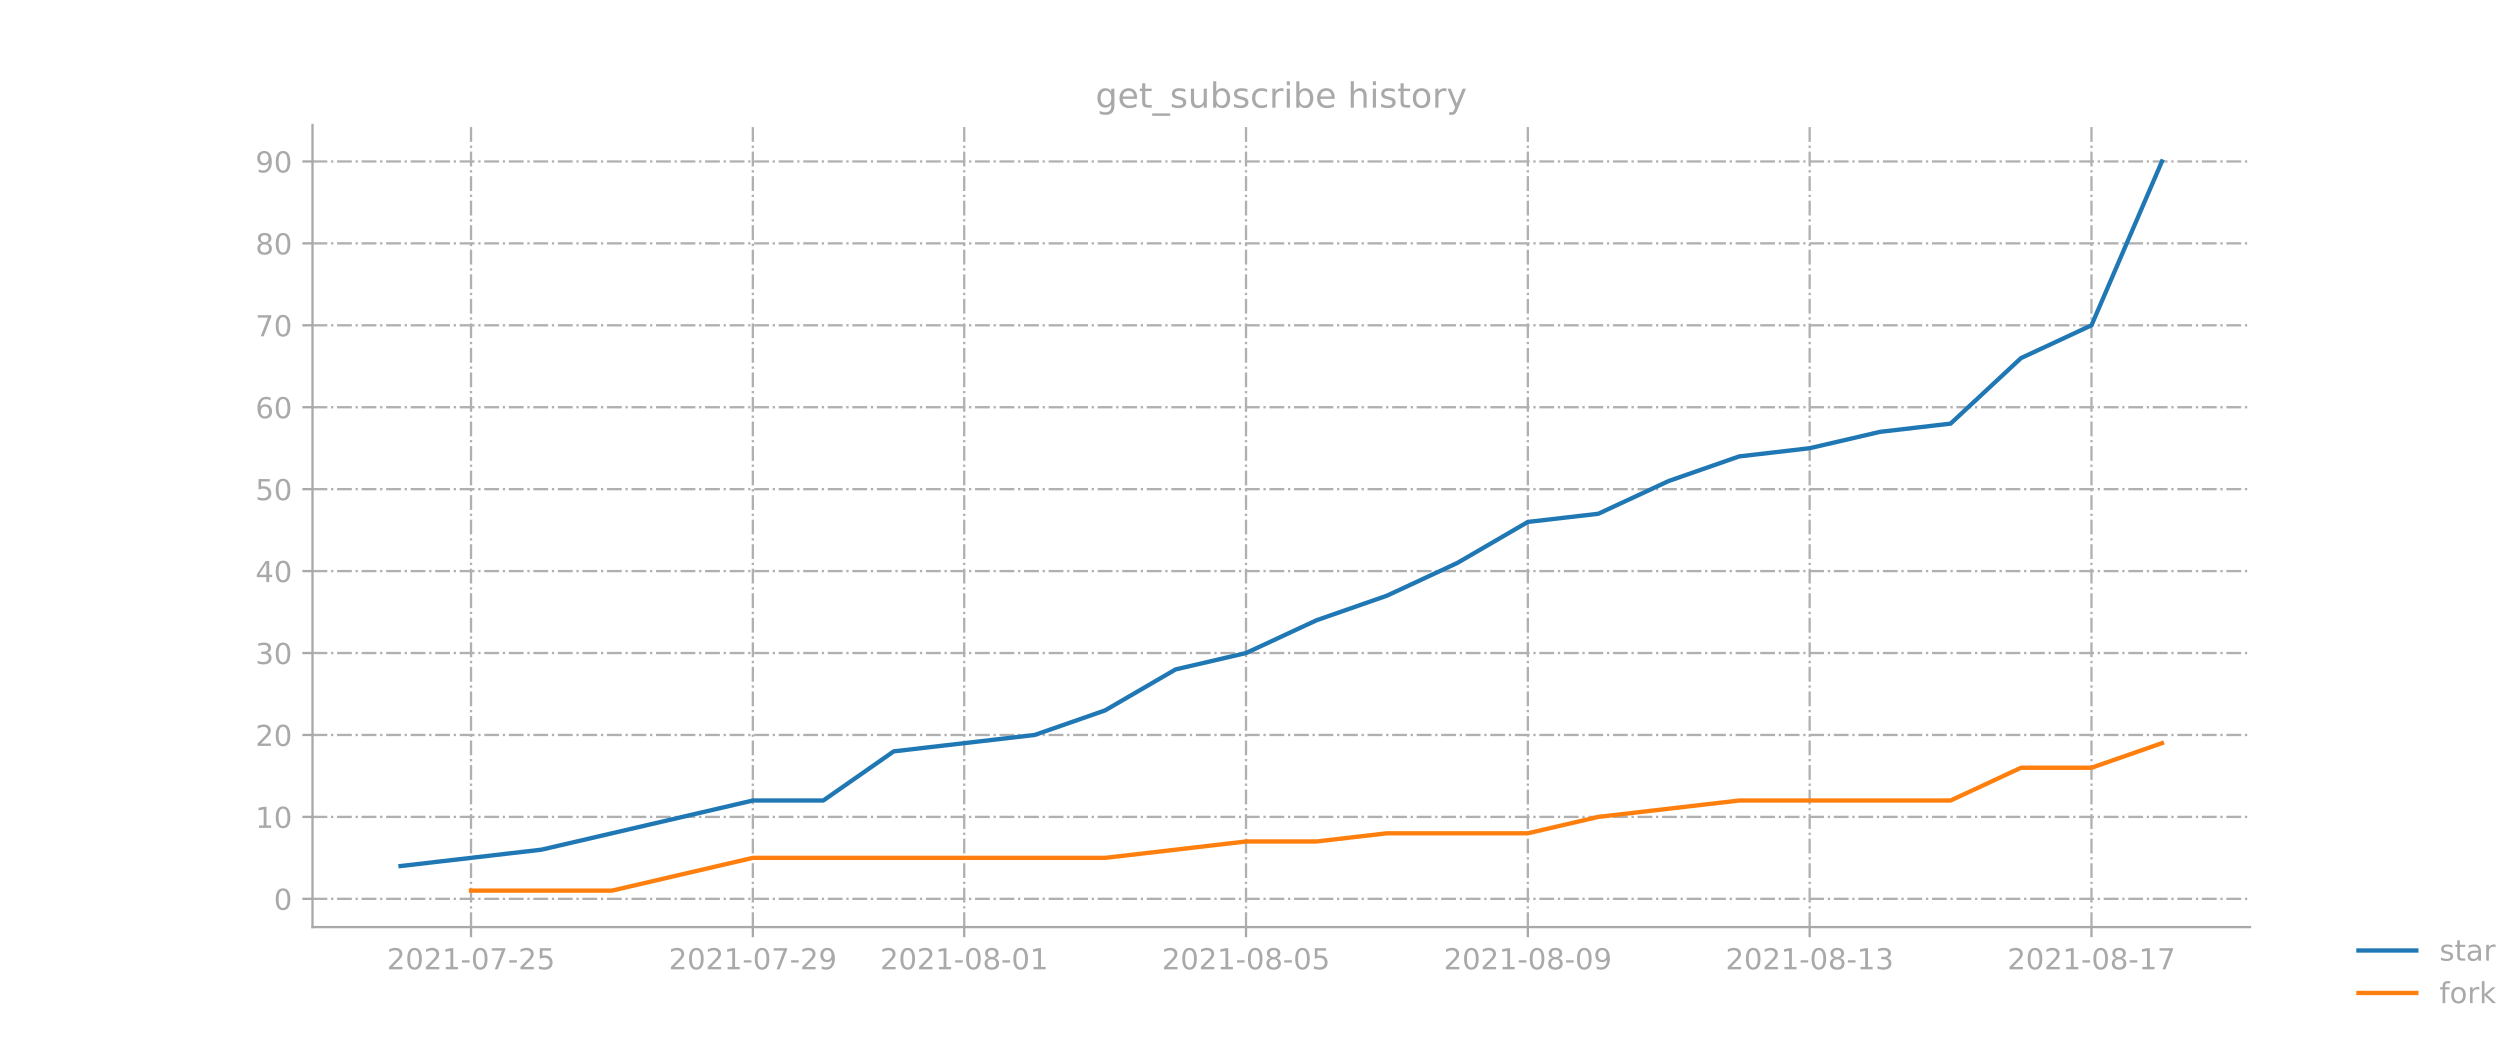
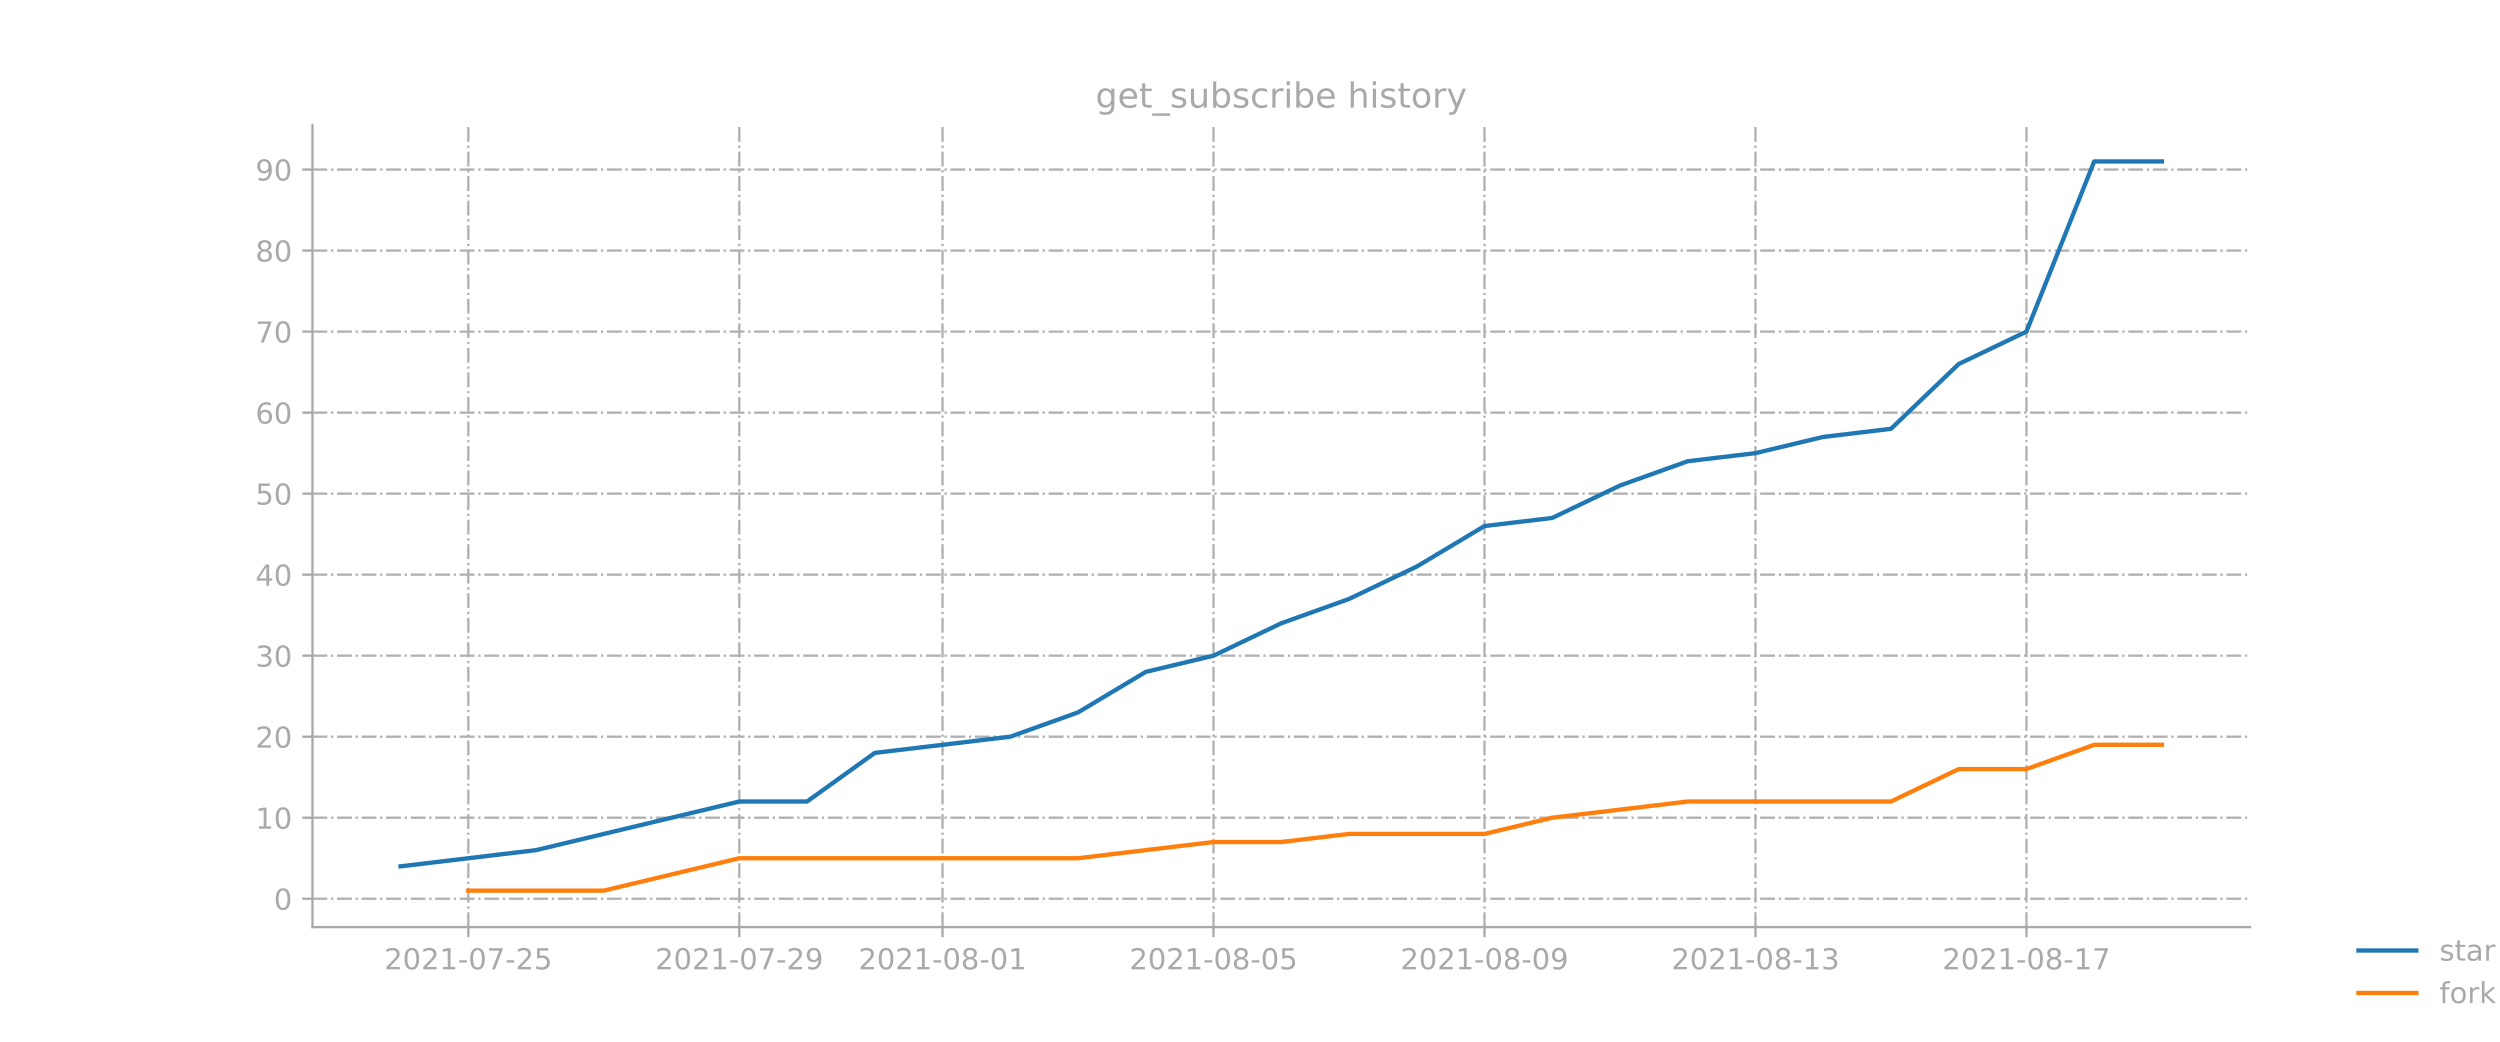
<svg xmlns="http://www.w3.org/2000/svg" xmlns:xlink="http://www.w3.org/1999/xlink" height="360pt" version="1.1" viewBox="0 0 864 360" width="864pt">
  <defs>
    <style type="text/css">*{stroke-linecap:butt;stroke-linejoin:round;}</style>
  </defs>
  <g id="figure_1">
    <g id="patch_1">
      <path d="M 0 360  L 864 360  L 864 0  L 0 0  z " style="fill:none;opacity:0;" />
    </g>
    <g id="axes_1">
      <g id="patch_2">
        <path d="M 108 320.4  L 777.6 320.4  L 777.6 43.2  L 108 43.2  z " style="fill:none;opacity:0;" />
      </g>
      <g id="matplotlib.axis_1">
        <g id="xtick_1">
          <g id="line2d_1">
-             <path clip-path="url(#p28d7fc9096)" d="M 162.785 320.4  L 162.785 43.2  " style="fill:none;stroke:#b0b0b0;stroke-dasharray:5.12,1.28,0.8,1.28;stroke-dashoffset:0;stroke-width:0.8;" />
+             <path clip-path="url(#pfd095e3fa7)" d="M 161.849 320.4  L 161.849 43.2  " style="fill:none;stroke:#b0b0b0;stroke-dasharray:5.12,1.28,0.8,1.28;stroke-dashoffset:0;stroke-width:0.8;" />
          </g>
          <g id="line2d_2">
            <defs>
-               <path d="M 0 0  L 0 3.5  " id="mc73b1f14db" style="stroke:#a9a9a9;stroke-width:0.8;" />
+               <path d="M 0 0  L 0 3.5  " id="m94b9dfa6f6" style="stroke:#a9a9a9;stroke-width:0.8;" />
            </defs>
            <g>
-               <use style="fill:#a9a9a9;stroke:#a9a9a9;stroke-width:0.8;" x="162.785" xlink:href="#mc73b1f14db" y="320.4" />
+               <use style="fill:#a9a9a9;stroke:#a9a9a9;stroke-width:0.8;" x="161.849" xlink:href="#m94b9dfa6f6" y="320.4" />
            </g>
          </g>
          <g id="text_1">
-             <g style="fill:#a9a9a9;" transform="translate(133.7276 334.9984)scale(0.1 -0.1)">
+             <g style="fill:#a9a9a9;" transform="translate(132.7911 334.9984)scale(0.1 -0.1)">
              <defs>
                <path d="M 1228 531  L 3431 531  L 3431 0  L 469 0  L 469 531  Q 828 903 1448 1529  Q 2069 2156 2228 2338  Q 2531 2678 2651 2914  Q 2772 3150 2772 3378  Q 2772 3750 2511 3984  Q 2250 4219 1831 4219  Q 1534 4219 1204 4116  Q 875 4013 500 3803  L 500 4441  Q 881 4594 1212 4672  Q 1544 4750 1819 4750  Q 2544 4750 2975 4387  Q 3406 4025 3406 3419  Q 3406 3131 3298 2873  Q 3191 2616 2906 2266  Q 2828 2175 2409 1742  Q 1991 1309 1228 531  z " id="DejaVuSans-32" transform="scale(0.015625)" />
                <path d="M 2034 4250  Q 1547 4250 1301 3770  Q 1056 3291 1056 2328  Q 1056 1369 1301 889  Q 1547 409 2034 409  Q 2525 409 2770 889  Q 3016 1369 3016 2328  Q 3016 3291 2770 3770  Q 2525 4250 2034 4250  z M 2034 4750  Q 2819 4750 3233 4129  Q 3647 3509 3647 2328  Q 3647 1150 3233 529  Q 2819 -91 2034 -91  Q 1250 -91 836 529  Q 422 1150 422 2328  Q 422 3509 836 4129  Q 1250 4750 2034 4750  z " id="DejaVuSans-30" transform="scale(0.015625)" />
                <path d="M 794 531  L 1825 531  L 1825 4091  L 703 3866  L 703 4441  L 1819 4666  L 2450 4666  L 2450 531  L 3481 531  L 3481 0  L 794 0  L 794 531  z " id="DejaVuSans-31" transform="scale(0.015625)" />
                <path d="M 313 2009  L 1997 2009  L 1997 1497  L 313 1497  L 313 2009  z " id="DejaVuSans-2d" transform="scale(0.015625)" />
                <path d="M 525 4666  L 3525 4666  L 3525 4397  L 1831 0  L 1172 0  L 2766 4134  L 525 4134  L 525 4666  z " id="DejaVuSans-37" transform="scale(0.015625)" />
                <path d="M 691 4666  L 3169 4666  L 3169 4134  L 1269 4134  L 1269 2991  Q 1406 3038 1543 3061  Q 1681 3084 1819 3084  Q 2600 3084 3056 2656  Q 3513 2228 3513 1497  Q 3513 744 3044 326  Q 2575 -91 1722 -91  Q 1428 -91 1123 -41  Q 819 9 494 109  L 494 744  Q 775 591 1075 516  Q 1375 441 1709 441  Q 2250 441 2565 725  Q 2881 1009 2881 1497  Q 2881 1984 2565 2268  Q 2250 2553 1709 2553  Q 1456 2553 1204 2497  Q 953 2441 691 2322  L 691 4666  z " id="DejaVuSans-35" transform="scale(0.015625)" />
              </defs>
              <use xlink:href="#DejaVuSans-32" />
              <use x="63.623" xlink:href="#DejaVuSans-30" />
              <use x="127.246" xlink:href="#DejaVuSans-32" />
              <use x="190.869" xlink:href="#DejaVuSans-31" />
              <use x="254.492" xlink:href="#DejaVuSans-2d" />
              <use x="290.576" xlink:href="#DejaVuSans-30" />
              <use x="354.199" xlink:href="#DejaVuSans-37" />
              <use x="417.822" xlink:href="#DejaVuSans-2d" />
              <use x="453.906" xlink:href="#DejaVuSans-32" />
              <use x="517.529" xlink:href="#DejaVuSans-35" />
            </g>
          </g>
        </g>
        <g id="xtick_2">
          <g id="line2d_3">
-             <path clip-path="url(#p28d7fc9096)" d="M 260.182 320.4  L 260.182 43.2  " style="fill:none;stroke:#b0b0b0;stroke-dasharray:5.12,1.28,0.8,1.28;stroke-dashoffset:0;stroke-width:0.8;" />
+             <path clip-path="url(#pfd095e3fa7)" d="M 255.499 320.4  L 255.499 43.2  " style="fill:none;stroke:#b0b0b0;stroke-dasharray:5.12,1.28,0.8,1.28;stroke-dashoffset:0;stroke-width:0.8;" />
          </g>
          <g id="line2d_4">
            <g>
-               <use style="fill:#a9a9a9;stroke:#a9a9a9;stroke-width:0.8;" x="260.182" xlink:href="#mc73b1f14db" y="320.4" />
+               <use style="fill:#a9a9a9;stroke:#a9a9a9;stroke-width:0.8;" x="255.499" xlink:href="#m94b9dfa6f6" y="320.4" />
            </g>
          </g>
          <g id="text_2">
-             <g style="fill:#a9a9a9;" transform="translate(231.124 334.9984)scale(0.1 -0.1)">
+             <g style="fill:#a9a9a9;" transform="translate(226.4415 334.9984)scale(0.1 -0.1)">
              <defs>
                <path d="M 703 97  L 703 672  Q 941 559 1184 500  Q 1428 441 1663 441  Q 2288 441 2617 861  Q 2947 1281 2994 2138  Q 2813 1869 2534 1725  Q 2256 1581 1919 1581  Q 1219 1581 811 2004  Q 403 2428 403 3163  Q 403 3881 828 4315  Q 1253 4750 1959 4750  Q 2769 4750 3195 4129  Q 3622 3509 3622 2328  Q 3622 1225 3098 567  Q 2575 -91 1691 -91  Q 1453 -91 1209 -44  Q 966 3 703 97  z M 1959 2075  Q 2384 2075 2632 2365  Q 2881 2656 2881 3163  Q 2881 3666 2632 3958  Q 2384 4250 1959 4250  Q 1534 4250 1286 3958  Q 1038 3666 1038 3163  Q 1038 2656 1286 2365  Q 1534 2075 1959 2075  z " id="DejaVuSans-39" transform="scale(0.015625)" />
              </defs>
              <use xlink:href="#DejaVuSans-32" />
              <use x="63.623" xlink:href="#DejaVuSans-30" />
              <use x="127.246" xlink:href="#DejaVuSans-32" />
              <use x="190.869" xlink:href="#DejaVuSans-31" />
              <use x="254.492" xlink:href="#DejaVuSans-2d" />
              <use x="290.576" xlink:href="#DejaVuSans-30" />
              <use x="354.199" xlink:href="#DejaVuSans-37" />
              <use x="417.822" xlink:href="#DejaVuSans-2d" />
              <use x="453.906" xlink:href="#DejaVuSans-32" />
              <use x="517.529" xlink:href="#DejaVuSans-39" />
            </g>
          </g>
        </g>
        <g id="xtick_3">
          <g id="line2d_5">
-             <path clip-path="url(#p28d7fc9096)" d="M 333.229 320.4  L 333.229 43.2  " style="fill:none;stroke:#b0b0b0;stroke-dasharray:5.12,1.28,0.8,1.28;stroke-dashoffset:0;stroke-width:0.8;" />
+             <path clip-path="url(#pfd095e3fa7)" d="M 325.737 320.4  L 325.737 43.2  " style="fill:none;stroke:#b0b0b0;stroke-dasharray:5.12,1.28,0.8,1.28;stroke-dashoffset:0;stroke-width:0.8;" />
          </g>
          <g id="line2d_6">
            <g>
-               <use style="fill:#a9a9a9;stroke:#a9a9a9;stroke-width:0.8;" x="333.229" xlink:href="#mc73b1f14db" y="320.4" />
+               <use style="fill:#a9a9a9;stroke:#a9a9a9;stroke-width:0.8;" x="325.737" xlink:href="#m94b9dfa6f6" y="320.4" />
            </g>
          </g>
          <g id="text_3">
-             <g style="fill:#a9a9a9;" transform="translate(304.1713 334.9984)scale(0.1 -0.1)">
+             <g style="fill:#a9a9a9;" transform="translate(296.6793 334.9984)scale(0.1 -0.1)">
              <defs>
                <path d="M 2034 2216  Q 1584 2216 1326 1975  Q 1069 1734 1069 1313  Q 1069 891 1326 650  Q 1584 409 2034 409  Q 2484 409 2743 651  Q 3003 894 3003 1313  Q 3003 1734 2745 1975  Q 2488 2216 2034 2216  z M 1403 2484  Q 997 2584 770 2862  Q 544 3141 544 3541  Q 544 4100 942 4425  Q 1341 4750 2034 4750  Q 2731 4750 3128 4425  Q 3525 4100 3525 3541  Q 3525 3141 3298 2862  Q 3072 2584 2669 2484  Q 3125 2378 3379 2068  Q 3634 1759 3634 1313  Q 3634 634 3220 271  Q 2806 -91 2034 -91  Q 1263 -91 848 271  Q 434 634 434 1313  Q 434 1759 690 2068  Q 947 2378 1403 2484  z M 1172 3481  Q 1172 3119 1398 2916  Q 1625 2713 2034 2713  Q 2441 2713 2670 2916  Q 2900 3119 2900 3481  Q 2900 3844 2670 4047  Q 2441 4250 2034 4250  Q 1625 4250 1398 4047  Q 1172 3844 1172 3481  z " id="DejaVuSans-38" transform="scale(0.015625)" />
              </defs>
              <use xlink:href="#DejaVuSans-32" />
              <use x="63.623" xlink:href="#DejaVuSans-30" />
              <use x="127.246" xlink:href="#DejaVuSans-32" />
              <use x="190.869" xlink:href="#DejaVuSans-31" />
              <use x="254.492" xlink:href="#DejaVuSans-2d" />
              <use x="290.576" xlink:href="#DejaVuSans-30" />
              <use x="354.199" xlink:href="#DejaVuSans-38" />
              <use x="417.822" xlink:href="#DejaVuSans-2d" />
              <use x="453.906" xlink:href="#DejaVuSans-30" />
              <use x="517.529" xlink:href="#DejaVuSans-31" />
            </g>
          </g>
        </g>
        <g id="xtick_4">
          <g id="line2d_7">
-             <path clip-path="url(#p28d7fc9096)" d="M 430.625 320.4  L 430.625 43.2  " style="fill:none;stroke:#b0b0b0;stroke-dasharray:5.12,1.28,0.8,1.28;stroke-dashoffset:0;stroke-width:0.8;" />
+             <path clip-path="url(#pfd095e3fa7)" d="M 419.387 320.4  L 419.387 43.2  " style="fill:none;stroke:#b0b0b0;stroke-dasharray:5.12,1.28,0.8,1.28;stroke-dashoffset:0;stroke-width:0.8;" />
          </g>
          <g id="line2d_8">
            <g>
-               <use style="fill:#a9a9a9;stroke:#a9a9a9;stroke-width:0.8;" x="430.625" xlink:href="#mc73b1f14db" y="320.4" />
+               <use style="fill:#a9a9a9;stroke:#a9a9a9;stroke-width:0.8;" x="419.387" xlink:href="#m94b9dfa6f6" y="320.4" />
            </g>
          </g>
          <g id="text_4">
-             <g style="fill:#a9a9a9;" transform="translate(401.5676 334.9984)scale(0.1 -0.1)">
+             <g style="fill:#a9a9a9;" transform="translate(390.3296 334.9984)scale(0.1 -0.1)">
              <use xlink:href="#DejaVuSans-32" />
              <use x="63.623" xlink:href="#DejaVuSans-30" />
              <use x="127.246" xlink:href="#DejaVuSans-32" />
              <use x="190.869" xlink:href="#DejaVuSans-31" />
              <use x="254.492" xlink:href="#DejaVuSans-2d" />
              <use x="290.576" xlink:href="#DejaVuSans-30" />
              <use x="354.199" xlink:href="#DejaVuSans-38" />
              <use x="417.822" xlink:href="#DejaVuSans-2d" />
              <use x="453.906" xlink:href="#DejaVuSans-30" />
              <use x="517.529" xlink:href="#DejaVuSans-35" />
            </g>
          </g>
        </g>
        <g id="xtick_5">
          <g id="line2d_9">
-             <path clip-path="url(#p28d7fc9096)" d="M 528.022 320.4  L 528.022 43.2  " style="fill:none;stroke:#b0b0b0;stroke-dasharray:5.12,1.28,0.8,1.28;stroke-dashoffset:0;stroke-width:0.8;" />
+             <path clip-path="url(#pfd095e3fa7)" d="M 513.038 320.4  L 513.038 43.2  " style="fill:none;stroke:#b0b0b0;stroke-dasharray:5.12,1.28,0.8,1.28;stroke-dashoffset:0;stroke-width:0.8;" />
          </g>
          <g id="line2d_10">
            <g>
-               <use style="fill:#a9a9a9;stroke:#a9a9a9;stroke-width:0.8;" x="528.022" xlink:href="#mc73b1f14db" y="320.4" />
+               <use style="fill:#a9a9a9;stroke:#a9a9a9;stroke-width:0.8;" x="513.038" xlink:href="#m94b9dfa6f6" y="320.4" />
            </g>
          </g>
          <g id="text_5">
-             <g style="fill:#a9a9a9;" transform="translate(498.964 334.9984)scale(0.1 -0.1)">
+             <g style="fill:#a9a9a9;" transform="translate(483.9799 334.9984)scale(0.1 -0.1)">
              <use xlink:href="#DejaVuSans-32" />
              <use x="63.623" xlink:href="#DejaVuSans-30" />
              <use x="127.246" xlink:href="#DejaVuSans-32" />
              <use x="190.869" xlink:href="#DejaVuSans-31" />
              <use x="254.492" xlink:href="#DejaVuSans-2d" />
              <use x="290.576" xlink:href="#DejaVuSans-30" />
              <use x="354.199" xlink:href="#DejaVuSans-38" />
              <use x="417.822" xlink:href="#DejaVuSans-2d" />
              <use x="453.906" xlink:href="#DejaVuSans-30" />
              <use x="517.529" xlink:href="#DejaVuSans-39" />
            </g>
          </g>
        </g>
        <g id="xtick_6">
          <g id="line2d_11">
-             <path clip-path="url(#p28d7fc9096)" d="M 625.418 320.4  L 625.418 43.2  " style="fill:none;stroke:#b0b0b0;stroke-dasharray:5.12,1.28,0.8,1.28;stroke-dashoffset:0;stroke-width:0.8;" />
+             <path clip-path="url(#pfd095e3fa7)" d="M 606.688 320.4  L 606.688 43.2  " style="fill:none;stroke:#b0b0b0;stroke-dasharray:5.12,1.28,0.8,1.28;stroke-dashoffset:0;stroke-width:0.8;" />
          </g>
          <g id="line2d_12">
            <g>
-               <use style="fill:#a9a9a9;stroke:#a9a9a9;stroke-width:0.8;" x="625.418" xlink:href="#mc73b1f14db" y="320.4" />
+               <use style="fill:#a9a9a9;stroke:#a9a9a9;stroke-width:0.8;" x="606.688" xlink:href="#m94b9dfa6f6" y="320.4" />
            </g>
          </g>
          <g id="text_6">
-             <g style="fill:#a9a9a9;" transform="translate(596.3604 334.9984)scale(0.1 -0.1)">
+             <g style="fill:#a9a9a9;" transform="translate(577.6303 334.9984)scale(0.1 -0.1)">
              <defs>
                <path d="M 2597 2516  Q 3050 2419 3304 2112  Q 3559 1806 3559 1356  Q 3559 666 3084 287  Q 2609 -91 1734 -91  Q 1441 -91 1130 -33  Q 819 25 488 141  L 488 750  Q 750 597 1062 519  Q 1375 441 1716 441  Q 2309 441 2620 675  Q 2931 909 2931 1356  Q 2931 1769 2642 2001  Q 2353 2234 1838 2234  L 1294 2234  L 1294 2753  L 1863 2753  Q 2328 2753 2575 2939  Q 2822 3125 2822 3475  Q 2822 3834 2567 4026  Q 2313 4219 1838 4219  Q 1578 4219 1281 4162  Q 984 4106 628 3988  L 628 4550  Q 988 4650 1302 4700  Q 1616 4750 1894 4750  Q 2613 4750 3031 4423  Q 3450 4097 3450 3541  Q 3450 3153 3228 2886  Q 3006 2619 2597 2516  z " id="DejaVuSans-33" transform="scale(0.015625)" />
              </defs>
              <use xlink:href="#DejaVuSans-32" />
              <use x="63.623" xlink:href="#DejaVuSans-30" />
              <use x="127.246" xlink:href="#DejaVuSans-32" />
              <use x="190.869" xlink:href="#DejaVuSans-31" />
              <use x="254.492" xlink:href="#DejaVuSans-2d" />
              <use x="290.576" xlink:href="#DejaVuSans-30" />
              <use x="354.199" xlink:href="#DejaVuSans-38" />
              <use x="417.822" xlink:href="#DejaVuSans-2d" />
              <use x="453.906" xlink:href="#DejaVuSans-31" />
              <use x="517.529" xlink:href="#DejaVuSans-33" />
            </g>
          </g>
        </g>
        <g id="xtick_7">
          <g id="line2d_13">
-             <path clip-path="url(#p28d7fc9096)" d="M 722.815 320.4  L 722.815 43.2  " style="fill:none;stroke:#b0b0b0;stroke-dasharray:5.12,1.28,0.8,1.28;stroke-dashoffset:0;stroke-width:0.8;" />
+             <path clip-path="url(#pfd095e3fa7)" d="M 700.338 320.4  L 700.338 43.2  " style="fill:none;stroke:#b0b0b0;stroke-dasharray:5.12,1.28,0.8,1.28;stroke-dashoffset:0;stroke-width:0.8;" />
          </g>
          <g id="line2d_14">
            <g>
-               <use style="fill:#a9a9a9;stroke:#a9a9a9;stroke-width:0.8;" x="722.815" xlink:href="#mc73b1f14db" y="320.4" />
+               <use style="fill:#a9a9a9;stroke:#a9a9a9;stroke-width:0.8;" x="700.338" xlink:href="#m94b9dfa6f6" y="320.4" />
            </g>
          </g>
          <g id="text_7">
-             <g style="fill:#a9a9a9;" transform="translate(693.7567 334.9984)scale(0.1 -0.1)">
+             <g style="fill:#a9a9a9;" transform="translate(671.2806 334.9984)scale(0.1 -0.1)">
              <use xlink:href="#DejaVuSans-32" />
              <use x="63.623" xlink:href="#DejaVuSans-30" />
              <use x="127.246" xlink:href="#DejaVuSans-32" />
              <use x="190.869" xlink:href="#DejaVuSans-31" />
              <use x="254.492" xlink:href="#DejaVuSans-2d" />
              <use x="290.576" xlink:href="#DejaVuSans-30" />
              <use x="354.199" xlink:href="#DejaVuSans-38" />
              <use x="417.822" xlink:href="#DejaVuSans-2d" />
              <use x="453.906" xlink:href="#DejaVuSans-31" />
              <use x="517.529" xlink:href="#DejaVuSans-37" />
            </g>
          </g>
        </g>
      </g>
      <g id="matplotlib.axis_2">
        <g id="ytick_1">
          <g id="line2d_15">
-             <path clip-path="url(#p28d7fc9096)" d="M 108 310.631  L 777.6 310.631  " style="fill:none;stroke:#b0b0b0;stroke-dasharray:5.12,1.28,0.8,1.28;stroke-dashoffset:0;stroke-width:0.8;" />
+             <path clip-path="url(#pfd095e3fa7)" d="M 108 310.6  L 777.6 310.6  " style="fill:none;stroke:#b0b0b0;stroke-dasharray:5.12,1.28,0.8,1.28;stroke-dashoffset:0;stroke-width:0.8;" />
          </g>
          <g id="line2d_16">
            <defs>
-               <path d="M 0 0  L -3.5 0  " id="m3b0d1ffb3a" style="stroke:#a9a9a9;stroke-width:0.8;" />
+               <path d="M 0 0  L -3.5 0  " id="m784a66d95e" style="stroke:#a9a9a9;stroke-width:0.8;" />
            </defs>
            <g>
-               <use style="fill:#a9a9a9;stroke:#a9a9a9;stroke-width:0.8;" x="108" xlink:href="#m3b0d1ffb3a" y="310.631" />
+               <use style="fill:#a9a9a9;stroke:#a9a9a9;stroke-width:0.8;" x="108" xlink:href="#m784a66d95e" y="310.6" />
            </g>
          </g>
          <g id="text_8">
-             <g style="fill:#a9a9a9;" transform="translate(94.6375 314.4307)scale(0.1 -0.1)">
+             <g style="fill:#a9a9a9;" transform="translate(94.6375 314.3992)scale(0.1 -0.1)">
              <use xlink:href="#DejaVuSans-30" />
            </g>
          </g>
        </g>
        <g id="ytick_2">
          <g id="line2d_17">
-             <path clip-path="url(#p28d7fc9096)" d="M 108 282.317  L 777.6 282.317  " style="fill:none;stroke:#b0b0b0;stroke-dasharray:5.12,1.28,0.8,1.28;stroke-dashoffset:0;stroke-width:0.8;" />
+             <path clip-path="url(#pfd095e3fa7)" d="M 108 282.6  L 777.6 282.6  " style="fill:none;stroke:#b0b0b0;stroke-dasharray:5.12,1.28,0.8,1.28;stroke-dashoffset:0;stroke-width:0.8;" />
          </g>
          <g id="line2d_18">
            <g>
-               <use style="fill:#a9a9a9;stroke:#a9a9a9;stroke-width:0.8;" x="108" xlink:href="#m3b0d1ffb3a" y="282.317" />
+               <use style="fill:#a9a9a9;stroke:#a9a9a9;stroke-width:0.8;" x="108" xlink:href="#m784a66d95e" y="282.6" />
            </g>
          </g>
          <g id="text_9">
-             <g style="fill:#a9a9a9;" transform="translate(88.275 286.1161)scale(0.1 -0.1)">
+             <g style="fill:#a9a9a9;" transform="translate(88.275 286.3992)scale(0.1 -0.1)">
              <use xlink:href="#DejaVuSans-31" />
              <use x="63.623" xlink:href="#DejaVuSans-30" />
            </g>
          </g>
        </g>
        <g id="ytick_3">
          <g id="line2d_19">
-             <path clip-path="url(#p28d7fc9096)" d="M 108 254.002  L 777.6 254.002  " style="fill:none;stroke:#b0b0b0;stroke-dasharray:5.12,1.28,0.8,1.28;stroke-dashoffset:0;stroke-width:0.8;" />
+             <path clip-path="url(#pfd095e3fa7)" d="M 108 254.6  L 777.6 254.6  " style="fill:none;stroke:#b0b0b0;stroke-dasharray:5.12,1.28,0.8,1.28;stroke-dashoffset:0;stroke-width:0.8;" />
          </g>
          <g id="line2d_20">
            <g>
-               <use style="fill:#a9a9a9;stroke:#a9a9a9;stroke-width:0.8;" x="108" xlink:href="#m3b0d1ffb3a" y="254.002" />
+               <use style="fill:#a9a9a9;stroke:#a9a9a9;stroke-width:0.8;" x="108" xlink:href="#m784a66d95e" y="254.6" />
            </g>
          </g>
          <g id="text_10">
-             <g style="fill:#a9a9a9;" transform="translate(88.275 257.8015)scale(0.1 -0.1)">
+             <g style="fill:#a9a9a9;" transform="translate(88.275 258.3992)scale(0.1 -0.1)">
              <use xlink:href="#DejaVuSans-32" />
              <use x="63.623" xlink:href="#DejaVuSans-30" />
            </g>
          </g>
        </g>
        <g id="ytick_4">
          <g id="line2d_21">
-             <path clip-path="url(#p28d7fc9096)" d="M 108 225.688  L 777.6 225.688  " style="fill:none;stroke:#b0b0b0;stroke-dasharray:5.12,1.28,0.8,1.28;stroke-dashoffset:0;stroke-width:0.8;" />
+             <path clip-path="url(#pfd095e3fa7)" d="M 108 226.6  L 777.6 226.6  " style="fill:none;stroke:#b0b0b0;stroke-dasharray:5.12,1.28,0.8,1.28;stroke-dashoffset:0;stroke-width:0.8;" />
          </g>
          <g id="line2d_22">
            <g>
-               <use style="fill:#a9a9a9;stroke:#a9a9a9;stroke-width:0.8;" x="108" xlink:href="#m3b0d1ffb3a" y="225.688" />
+               <use style="fill:#a9a9a9;stroke:#a9a9a9;stroke-width:0.8;" x="108" xlink:href="#m784a66d95e" y="226.6" />
            </g>
          </g>
          <g id="text_11">
-             <g style="fill:#a9a9a9;" transform="translate(88.275 229.4869)scale(0.1 -0.1)">
+             <g style="fill:#a9a9a9;" transform="translate(88.275 230.3992)scale(0.1 -0.1)">
              <use xlink:href="#DejaVuSans-33" />
              <use x="63.623" xlink:href="#DejaVuSans-30" />
            </g>
          </g>
        </g>
        <g id="ytick_5">
          <g id="line2d_23">
-             <path clip-path="url(#p28d7fc9096)" d="M 108 197.373  L 777.6 197.373  " style="fill:none;stroke:#b0b0b0;stroke-dasharray:5.12,1.28,0.8,1.28;stroke-dashoffset:0;stroke-width:0.8;" />
+             <path clip-path="url(#pfd095e3fa7)" d="M 108 198.6  L 777.6 198.6  " style="fill:none;stroke:#b0b0b0;stroke-dasharray:5.12,1.28,0.8,1.28;stroke-dashoffset:0;stroke-width:0.8;" />
          </g>
          <g id="line2d_24">
            <g>
-               <use style="fill:#a9a9a9;stroke:#a9a9a9;stroke-width:0.8;" x="108" xlink:href="#m3b0d1ffb3a" y="197.373" />
+               <use style="fill:#a9a9a9;stroke:#a9a9a9;stroke-width:0.8;" x="108" xlink:href="#m784a66d95e" y="198.6" />
            </g>
          </g>
          <g id="text_12">
-             <g style="fill:#a9a9a9;" transform="translate(88.275 201.1723)scale(0.1 -0.1)">
+             <g style="fill:#a9a9a9;" transform="translate(88.275 202.3992)scale(0.1 -0.1)">
              <defs>
                <path d="M 2419 4116  L 825 1625  L 2419 1625  L 2419 4116  z M 2253 4666  L 3047 4666  L 3047 1625  L 3713 1625  L 3713 1100  L 3047 1100  L 3047 0  L 2419 0  L 2419 1100  L 313 1100  L 313 1709  L 2253 4666  z " id="DejaVuSans-34" transform="scale(0.015625)" />
              </defs>
              <use xlink:href="#DejaVuSans-34" />
              <use x="63.623" xlink:href="#DejaVuSans-30" />
            </g>
          </g>
        </g>
        <g id="ytick_6">
          <g id="line2d_25">
-             <path clip-path="url(#p28d7fc9096)" d="M 108 169.058  L 777.6 169.058  " style="fill:none;stroke:#b0b0b0;stroke-dasharray:5.12,1.28,0.8,1.28;stroke-dashoffset:0;stroke-width:0.8;" />
+             <path clip-path="url(#pfd095e3fa7)" d="M 108 170.6  L 777.6 170.6  " style="fill:none;stroke:#b0b0b0;stroke-dasharray:5.12,1.28,0.8,1.28;stroke-dashoffset:0;stroke-width:0.8;" />
          </g>
          <g id="line2d_26">
            <g>
-               <use style="fill:#a9a9a9;stroke:#a9a9a9;stroke-width:0.8;" x="108" xlink:href="#m3b0d1ffb3a" y="169.058" />
+               <use style="fill:#a9a9a9;stroke:#a9a9a9;stroke-width:0.8;" x="108" xlink:href="#m784a66d95e" y="170.6" />
            </g>
          </g>
          <g id="text_13">
-             <g style="fill:#a9a9a9;" transform="translate(88.275 172.8576)scale(0.1 -0.1)">
+             <g style="fill:#a9a9a9;" transform="translate(88.275 174.3992)scale(0.1 -0.1)">
              <use xlink:href="#DejaVuSans-35" />
              <use x="63.623" xlink:href="#DejaVuSans-30" />
            </g>
          </g>
        </g>
        <g id="ytick_7">
          <g id="line2d_27">
-             <path clip-path="url(#p28d7fc9096)" d="M 108 140.744  L 777.6 140.744  " style="fill:none;stroke:#b0b0b0;stroke-dasharray:5.12,1.28,0.8,1.28;stroke-dashoffset:0;stroke-width:0.8;" />
+             <path clip-path="url(#pfd095e3fa7)" d="M 108 142.6  L 777.6 142.6  " style="fill:none;stroke:#b0b0b0;stroke-dasharray:5.12,1.28,0.8,1.28;stroke-dashoffset:0;stroke-width:0.8;" />
          </g>
          <g id="line2d_28">
            <g>
-               <use style="fill:#a9a9a9;stroke:#a9a9a9;stroke-width:0.8;" x="108" xlink:href="#m3b0d1ffb3a" y="140.744" />
+               <use style="fill:#a9a9a9;stroke:#a9a9a9;stroke-width:0.8;" x="108" xlink:href="#m784a66d95e" y="142.6" />
            </g>
          </g>
          <g id="text_14">
-             <g style="fill:#a9a9a9;" transform="translate(88.275 144.543)scale(0.1 -0.1)">
+             <g style="fill:#a9a9a9;" transform="translate(88.275 146.3992)scale(0.1 -0.1)">
              <defs>
                <path d="M 2113 2584  Q 1688 2584 1439 2293  Q 1191 2003 1191 1497  Q 1191 994 1439 701  Q 1688 409 2113 409  Q 2538 409 2786 701  Q 3034 994 3034 1497  Q 3034 2003 2786 2293  Q 2538 2584 2113 2584  z M 3366 4563  L 3366 3988  Q 3128 4100 2886 4159  Q 2644 4219 2406 4219  Q 1781 4219 1451 3797  Q 1122 3375 1075 2522  Q 1259 2794 1537 2939  Q 1816 3084 2150 3084  Q 2853 3084 3261 2657  Q 3669 2231 3669 1497  Q 3669 778 3244 343  Q 2819 -91 2113 -91  Q 1303 -91 875 529  Q 447 1150 447 2328  Q 447 3434 972 4092  Q 1497 4750 2381 4750  Q 2619 4750 2861 4703  Q 3103 4656 3366 4563  z " id="DejaVuSans-36" transform="scale(0.015625)" />
              </defs>
              <use xlink:href="#DejaVuSans-36" />
              <use x="63.623" xlink:href="#DejaVuSans-30" />
            </g>
          </g>
        </g>
        <g id="ytick_8">
          <g id="line2d_29">
-             <path clip-path="url(#p28d7fc9096)" d="M 108 112.429  L 777.6 112.429  " style="fill:none;stroke:#b0b0b0;stroke-dasharray:5.12,1.28,0.8,1.28;stroke-dashoffset:0;stroke-width:0.8;" />
+             <path clip-path="url(#pfd095e3fa7)" d="M 108 114.6  L 777.6 114.6  " style="fill:none;stroke:#b0b0b0;stroke-dasharray:5.12,1.28,0.8,1.28;stroke-dashoffset:0;stroke-width:0.8;" />
          </g>
          <g id="line2d_30">
            <g>
-               <use style="fill:#a9a9a9;stroke:#a9a9a9;stroke-width:0.8;" x="108" xlink:href="#m3b0d1ffb3a" y="112.429" />
+               <use style="fill:#a9a9a9;stroke:#a9a9a9;stroke-width:0.8;" x="108" xlink:href="#m784a66d95e" y="114.6" />
            </g>
          </g>
          <g id="text_15">
-             <g style="fill:#a9a9a9;" transform="translate(88.275 116.2284)scale(0.1 -0.1)">
+             <g style="fill:#a9a9a9;" transform="translate(88.275 118.3992)scale(0.1 -0.1)">
              <use xlink:href="#DejaVuSans-37" />
              <use x="63.623" xlink:href="#DejaVuSans-30" />
            </g>
          </g>
        </g>
        <g id="ytick_9">
          <g id="line2d_31">
-             <path clip-path="url(#p28d7fc9096)" d="M 108 84.115  L 777.6 84.115  " style="fill:none;stroke:#b0b0b0;stroke-dasharray:5.12,1.28,0.8,1.28;stroke-dashoffset:0;stroke-width:0.8;" />
+             <path clip-path="url(#pfd095e3fa7)" d="M 108 86.6  L 777.6 86.6  " style="fill:none;stroke:#b0b0b0;stroke-dasharray:5.12,1.28,0.8,1.28;stroke-dashoffset:0;stroke-width:0.8;" />
          </g>
          <g id="line2d_32">
            <g>
-               <use style="fill:#a9a9a9;stroke:#a9a9a9;stroke-width:0.8;" x="108" xlink:href="#m3b0d1ffb3a" y="84.115" />
+               <use style="fill:#a9a9a9;stroke:#a9a9a9;stroke-width:0.8;" x="108" xlink:href="#m784a66d95e" y="86.6" />
            </g>
          </g>
          <g id="text_16">
-             <g style="fill:#a9a9a9;" transform="translate(88.275 87.91383)scale(0.1 -0.1)">
+             <g style="fill:#a9a9a9;" transform="translate(88.275 90.39922)scale(0.1 -0.1)">
              <use xlink:href="#DejaVuSans-38" />
              <use x="63.623" xlink:href="#DejaVuSans-30" />
            </g>
          </g>
        </g>
        <g id="ytick_10">
          <g id="line2d_33">
-             <path clip-path="url(#p28d7fc9096)" d="M 108 55.8  L 777.6 55.8  " style="fill:none;stroke:#b0b0b0;stroke-dasharray:5.12,1.28,0.8,1.28;stroke-dashoffset:0;stroke-width:0.8;" />
+             <path clip-path="url(#pfd095e3fa7)" d="M 108 58.6  L 777.6 58.6  " style="fill:none;stroke:#b0b0b0;stroke-dasharray:5.12,1.28,0.8,1.28;stroke-dashoffset:0;stroke-width:0.8;" />
          </g>
          <g id="line2d_34">
            <g>
-               <use style="fill:#a9a9a9;stroke:#a9a9a9;stroke-width:0.8;" x="108" xlink:href="#m3b0d1ffb3a" y="55.8" />
+               <use style="fill:#a9a9a9;stroke:#a9a9a9;stroke-width:0.8;" x="108" xlink:href="#m784a66d95e" y="58.6" />
            </g>
          </g>
          <g id="text_17">
-             <g style="fill:#a9a9a9;" transform="translate(88.275 59.59922)scale(0.1 -0.1)">
+             <g style="fill:#a9a9a9;" transform="translate(88.275 62.39922)scale(0.1 -0.1)">
              <use xlink:href="#DejaVuSans-39" />
              <use x="63.623" xlink:href="#DejaVuSans-30" />
            </g>
          </g>
        </g>
      </g>
      <g id="line2d_35">
-         <path clip-path="url(#p28d7fc9096)" d="M 138.436 299.306  L 162.785 296.474  L 187.135 293.643  L 211.484 287.98  L 235.833 282.317  L 260.182 276.654  L 284.531 276.654  L 308.88 259.665  L 333.229 256.834  L 357.578 254.002  L 381.927 245.508  L 406.276 231.351  L 430.625 225.688  L 454.975 214.362  L 479.324 205.867  L 503.673 194.542  L 528.022 180.384  L 552.371 177.553  L 576.72 166.227  L 601.069 157.733  L 625.418 154.901  L 649.767 149.238  L 674.116 146.407  L 698.465 123.755  L 722.815 112.429  L 747.164 55.8  " style="fill:none;stroke:#1f77b4;stroke-linecap:square;stroke-width:1.5;" />
+         <path clip-path="url(#pfd095e3fa7)" d="M 138.436 299.4  L 161.849 296.6  L 185.262 293.8  L 208.674 288.2  L 232.087 282.6  L 255.499 277  L 278.912 277  L 302.324 260.2  L 325.737 257.4  L 349.15 254.6  L 372.562 246.2  L 395.975 232.2  L 419.387 226.6  L 442.8 215.4  L 466.213 207  L 489.625 195.8  L 513.038 181.8  L 536.45 179  L 559.863 167.8  L 583.276 159.4  L 606.688 156.6  L 630.101 151  L 653.513 148.2  L 676.926 125.8  L 700.338 114.6  L 723.751 55.8  L 747.164 55.8  " style="fill:none;stroke:#1f77b4;stroke-linecap:square;stroke-width:1.5;" />
      </g>
      <g id="line2d_36">
-         <path clip-path="url(#p28d7fc9096)" d="M 162.785 307.8  L 187.135 307.8  L 211.484 307.8  L 235.833 302.137  L 260.182 296.474  L 284.531 296.474  L 308.88 296.474  L 333.229 296.474  L 357.578 296.474  L 381.927 296.474  L 406.276 293.643  L 430.625 290.811  L 454.975 290.811  L 479.324 287.98  L 503.673 287.98  L 528.022 287.98  L 552.371 282.317  L 576.72 279.485  L 601.069 276.654  L 625.418 276.654  L 649.767 276.654  L 674.116 276.654  L 698.465 265.328  L 722.815 265.328  L 747.164 256.834  " style="fill:none;stroke:#ff7f0e;stroke-linecap:square;stroke-width:1.5;" />
+         <path clip-path="url(#pfd095e3fa7)" d="M 161.849 307.8  L 185.262 307.8  L 208.674 307.8  L 232.087 302.2  L 255.499 296.6  L 278.912 296.6  L 302.324 296.6  L 325.737 296.6  L 349.15 296.6  L 372.562 296.6  L 395.975 293.8  L 419.387 291  L 442.8 291  L 466.213 288.2  L 489.625 288.2  L 513.038 288.2  L 536.45 282.6  L 559.863 279.8  L 583.276 277  L 606.688 277  L 630.101 277  L 653.513 277  L 676.926 265.8  L 700.338 265.8  L 723.751 257.4  L 747.164 257.4  " style="fill:none;stroke:#ff7f0e;stroke-linecap:square;stroke-width:1.5;" />
      </g>
      <g id="patch_3">
        <path d="M 108 320.4  L 108 43.2  " style="fill:none;stroke:#a9a9a9;stroke-linecap:square;stroke-linejoin:miter;stroke-width:0.8;" />
      </g>
      <g id="patch_4">
        <path d="M 777.6 320.4  L 777.6 43.2  " style="fill:none;" />
      </g>
      <g id="patch_5">
        <path d="M 108 320.4  L 777.6 320.4  " style="fill:none;stroke:#a9a9a9;stroke-linecap:square;stroke-linejoin:miter;stroke-width:0.8;" />
      </g>
      <g id="patch_6">
        <path d="M 108 43.2  L 777.6 43.2  " style="fill:none;" />
      </g>
      <g id="text_18">
        <g style="fill:#a9a9a9;" transform="translate(378.6075 37.2)scale(0.12 -0.12)">
          <defs>
            <path d="M 2906 1791  Q 2906 2416 2648 2759  Q 2391 3103 1925 3103  Q 1463 3103 1205 2759  Q 947 2416 947 1791  Q 947 1169 1205 825  Q 1463 481 1925 481  Q 2391 481 2648 825  Q 2906 1169 2906 1791  z M 3481 434  Q 3481 -459 3084 -895  Q 2688 -1331 1869 -1331  Q 1566 -1331 1297 -1286  Q 1028 -1241 775 -1147  L 775 -588  Q 1028 -725 1275 -790  Q 1522 -856 1778 -856  Q 2344 -856 2625 -561  Q 2906 -266 2906 331  L 2906 616  Q 2728 306 2450 153  Q 2172 0 1784 0  Q 1141 0 747 490  Q 353 981 353 1791  Q 353 2603 747 3093  Q 1141 3584 1784 3584  Q 2172 3584 2450 3431  Q 2728 3278 2906 2969  L 2906 3500  L 3481 3500  L 3481 434  z " id="DejaVuSans-67" transform="scale(0.015625)" />
            <path d="M 3597 1894  L 3597 1613  L 953 1613  Q 991 1019 1311 708  Q 1631 397 2203 397  Q 2534 397 2845 478  Q 3156 559 3463 722  L 3463 178  Q 3153 47 2828 -22  Q 2503 -91 2169 -91  Q 1331 -91 842 396  Q 353 884 353 1716  Q 353 2575 817 3079  Q 1281 3584 2069 3584  Q 2775 3584 3186 3129  Q 3597 2675 3597 1894  z M 3022 2063  Q 3016 2534 2758 2815  Q 2500 3097 2075 3097  Q 1594 3097 1305 2825  Q 1016 2553 972 2059  L 3022 2063  z " id="DejaVuSans-65" transform="scale(0.015625)" />
            <path d="M 1172 4494  L 1172 3500  L 2356 3500  L 2356 3053  L 1172 3053  L 1172 1153  Q 1172 725 1289 603  Q 1406 481 1766 481  L 2356 481  L 2356 0  L 1766 0  Q 1100 0 847 248  Q 594 497 594 1153  L 594 3053  L 172 3053  L 172 3500  L 594 3500  L 594 4494  L 1172 4494  z " id="DejaVuSans-74" transform="scale(0.015625)" />
            <path d="M 3263 -1063  L 3263 -1509  L -63 -1509  L -63 -1063  L 3263 -1063  z " id="DejaVuSans-5f" transform="scale(0.015625)" />
            <path d="M 2834 3397  L 2834 2853  Q 2591 2978 2328 3040  Q 2066 3103 1784 3103  Q 1356 3103 1142 2972  Q 928 2841 928 2578  Q 928 2378 1081 2264  Q 1234 2150 1697 2047  L 1894 2003  Q 2506 1872 2764 1633  Q 3022 1394 3022 966  Q 3022 478 2636 193  Q 2250 -91 1575 -91  Q 1294 -91 989 -36  Q 684 19 347 128  L 347 722  Q 666 556 975 473  Q 1284 391 1588 391  Q 1994 391 2212 530  Q 2431 669 2431 922  Q 2431 1156 2273 1281  Q 2116 1406 1581 1522  L 1381 1569  Q 847 1681 609 1914  Q 372 2147 372 2553  Q 372 3047 722 3315  Q 1072 3584 1716 3584  Q 2034 3584 2315 3537  Q 2597 3491 2834 3397  z " id="DejaVuSans-73" transform="scale(0.015625)" />
            <path d="M 544 1381  L 544 3500  L 1119 3500  L 1119 1403  Q 1119 906 1312 657  Q 1506 409 1894 409  Q 2359 409 2629 706  Q 2900 1003 2900 1516  L 2900 3500  L 3475 3500  L 3475 0  L 2900 0  L 2900 538  Q 2691 219 2414 64  Q 2138 -91 1772 -91  Q 1169 -91 856 284  Q 544 659 544 1381  z M 1991 3584  L 1991 3584  z " id="DejaVuSans-75" transform="scale(0.015625)" />
            <path d="M 3116 1747  Q 3116 2381 2855 2742  Q 2594 3103 2138 3103  Q 1681 3103 1420 2742  Q 1159 2381 1159 1747  Q 1159 1113 1420 752  Q 1681 391 2138 391  Q 2594 391 2855 752  Q 3116 1113 3116 1747  z M 1159 2969  Q 1341 3281 1617 3432  Q 1894 3584 2278 3584  Q 2916 3584 3314 3078  Q 3713 2572 3713 1747  Q 3713 922 3314 415  Q 2916 -91 2278 -91  Q 1894 -91 1617 61  Q 1341 213 1159 525  L 1159 0  L 581 0  L 581 4863  L 1159 4863  L 1159 2969  z " id="DejaVuSans-62" transform="scale(0.015625)" />
            <path d="M 3122 3366  L 3122 2828  Q 2878 2963 2633 3030  Q 2388 3097 2138 3097  Q 1578 3097 1268 2742  Q 959 2388 959 1747  Q 959 1106 1268 751  Q 1578 397 2138 397  Q 2388 397 2633 464  Q 2878 531 3122 666  L 3122 134  Q 2881 22 2623 -34  Q 2366 -91 2075 -91  Q 1284 -91 818 406  Q 353 903 353 1747  Q 353 2603 823 3093  Q 1294 3584 2113 3584  Q 2378 3584 2631 3529  Q 2884 3475 3122 3366  z " id="DejaVuSans-63" transform="scale(0.015625)" />
            <path d="M 2631 2963  Q 2534 3019 2420 3045  Q 2306 3072 2169 3072  Q 1681 3072 1420 2755  Q 1159 2438 1159 1844  L 1159 0  L 581 0  L 581 3500  L 1159 3500  L 1159 2956  Q 1341 3275 1631 3429  Q 1922 3584 2338 3584  Q 2397 3584 2469 3576  Q 2541 3569 2628 3553  L 2631 2963  z " id="DejaVuSans-72" transform="scale(0.015625)" />
            <path d="M 603 3500  L 1178 3500  L 1178 0  L 603 0  L 603 3500  z M 603 4863  L 1178 4863  L 1178 4134  L 603 4134  L 603 4863  z " id="DejaVuSans-69" transform="scale(0.015625)" />
            <path id="DejaVuSans-20" transform="scale(0.015625)" />
            <path d="M 3513 2113  L 3513 0  L 2938 0  L 2938 2094  Q 2938 2591 2744 2837  Q 2550 3084 2163 3084  Q 1697 3084 1428 2787  Q 1159 2491 1159 1978  L 1159 0  L 581 0  L 581 4863  L 1159 4863  L 1159 2956  Q 1366 3272 1645 3428  Q 1925 3584 2291 3584  Q 2894 3584 3203 3211  Q 3513 2838 3513 2113  z " id="DejaVuSans-68" transform="scale(0.015625)" />
            <path d="M 1959 3097  Q 1497 3097 1228 2736  Q 959 2375 959 1747  Q 959 1119 1226 758  Q 1494 397 1959 397  Q 2419 397 2687 759  Q 2956 1122 2956 1747  Q 2956 2369 2687 2733  Q 2419 3097 1959 3097  z M 1959 3584  Q 2709 3584 3137 3096  Q 3566 2609 3566 1747  Q 3566 888 3137 398  Q 2709 -91 1959 -91  Q 1206 -91 779 398  Q 353 888 353 1747  Q 353 2609 779 3096  Q 1206 3584 1959 3584  z " id="DejaVuSans-6f" transform="scale(0.015625)" />
            <path d="M 2059 -325  Q 1816 -950 1584 -1140  Q 1353 -1331 966 -1331  L 506 -1331  L 506 -850  L 844 -850  Q 1081 -850 1212 -737  Q 1344 -625 1503 -206  L 1606 56  L 191 3500  L 800 3500  L 1894 763  L 2988 3500  L 3597 3500  L 2059 -325  z " id="DejaVuSans-79" transform="scale(0.015625)" />
          </defs>
          <use xlink:href="#DejaVuSans-67" />
          <use x="63.477" xlink:href="#DejaVuSans-65" />
          <use x="125" xlink:href="#DejaVuSans-74" />
          <use x="164.209" xlink:href="#DejaVuSans-5f" />
          <use x="214.209" xlink:href="#DejaVuSans-73" />
          <use x="266.309" xlink:href="#DejaVuSans-75" />
          <use x="329.688" xlink:href="#DejaVuSans-62" />
          <use x="393.164" xlink:href="#DejaVuSans-73" />
          <use x="445.264" xlink:href="#DejaVuSans-63" />
          <use x="500.244" xlink:href="#DejaVuSans-72" />
          <use x="541.357" xlink:href="#DejaVuSans-69" />
          <use x="569.141" xlink:href="#DejaVuSans-62" />
          <use x="632.617" xlink:href="#DejaVuSans-65" />
          <use x="694.141" xlink:href="#DejaVuSans-20" />
          <use x="725.928" xlink:href="#DejaVuSans-68" />
          <use x="789.307" xlink:href="#DejaVuSans-69" />
          <use x="817.09" xlink:href="#DejaVuSans-73" />
          <use x="869.189" xlink:href="#DejaVuSans-74" />
          <use x="908.398" xlink:href="#DejaVuSans-6f" />
          <use x="969.58" xlink:href="#DejaVuSans-72" />
          <use x="1010.693" xlink:href="#DejaVuSans-79" />
        </g>
      </g>
      <g id="legend_1">
        <g id="line2d_37">
          <path d="M 815.08 328.498  L 835.08 328.498  " style="fill:none;stroke:#1f77b4;stroke-linecap:square;stroke-width:1.5;" />
        </g>
        <g id="line2d_38" />
        <g id="text_19">
          <g style="fill:#a9a9a9;" transform="translate(843.08 331.9984)scale(0.1 -0.1)">
            <defs>
              <path d="M 2194 1759  Q 1497 1759 1228 1600  Q 959 1441 959 1056  Q 959 750 1161 570  Q 1363 391 1709 391  Q 2188 391 2477 730  Q 2766 1069 2766 1631  L 2766 1759  L 2194 1759  z M 3341 1997  L 3341 0  L 2766 0  L 2766 531  Q 2569 213 2275 61  Q 1981 -91 1556 -91  Q 1019 -91 701 211  Q 384 513 384 1019  Q 384 1609 779 1909  Q 1175 2209 1959 2209  L 2766 2209  L 2766 2266  Q 2766 2663 2505 2880  Q 2244 3097 1772 3097  Q 1472 3097 1187 3025  Q 903 2953 641 2809  L 641 3341  Q 956 3463 1253 3523  Q 1550 3584 1831 3584  Q 2591 3584 2966 3190  Q 3341 2797 3341 1997  z " id="DejaVuSans-61" transform="scale(0.015625)" />
            </defs>
            <use xlink:href="#DejaVuSans-73" />
            <use x="52.1" xlink:href="#DejaVuSans-74" />
            <use x="91.309" xlink:href="#DejaVuSans-61" />
            <use x="152.588" xlink:href="#DejaVuSans-72" />
          </g>
        </g>
        <g id="line2d_39">
          <path d="M 815.08 343.177  L 835.08 343.177  " style="fill:none;stroke:#ff7f0e;stroke-linecap:square;stroke-width:1.5;" />
        </g>
        <g id="line2d_40" />
        <g id="text_20">
          <g style="fill:#a9a9a9;" transform="translate(843.08 346.6766)scale(0.1 -0.1)">
            <defs>
              <path d="M 2375 4863  L 2375 4384  L 1825 4384  Q 1516 4384 1395 4259  Q 1275 4134 1275 3809  L 1275 3500  L 2222 3500  L 2222 3053  L 1275 3053  L 1275 0  L 697 0  L 697 3053  L 147 3053  L 147 3500  L 697 3500  L 697 3744  Q 697 4328 969 4595  Q 1241 4863 1831 4863  L 2375 4863  z " id="DejaVuSans-66" transform="scale(0.015625)" />
              <path d="M 581 4863  L 1159 4863  L 1159 1991  L 2875 3500  L 3609 3500  L 1753 1863  L 3688 0  L 2938 0  L 1159 1709  L 1159 0  L 581 0  L 581 4863  z " id="DejaVuSans-6b" transform="scale(0.015625)" />
            </defs>
            <use xlink:href="#DejaVuSans-66" />
            <use x="35.205" xlink:href="#DejaVuSans-6f" />
            <use x="96.387" xlink:href="#DejaVuSans-72" />
            <use x="137.5" xlink:href="#DejaVuSans-6b" />
          </g>
        </g>
      </g>
    </g>
  </g>
  <defs>
-     <clipPath id="p28d7fc9096">
+     <clipPath id="pfd095e3fa7">
      <rect height="277.2" width="669.6" x="108" y="43.2" />
    </clipPath>
  </defs>
</svg>
